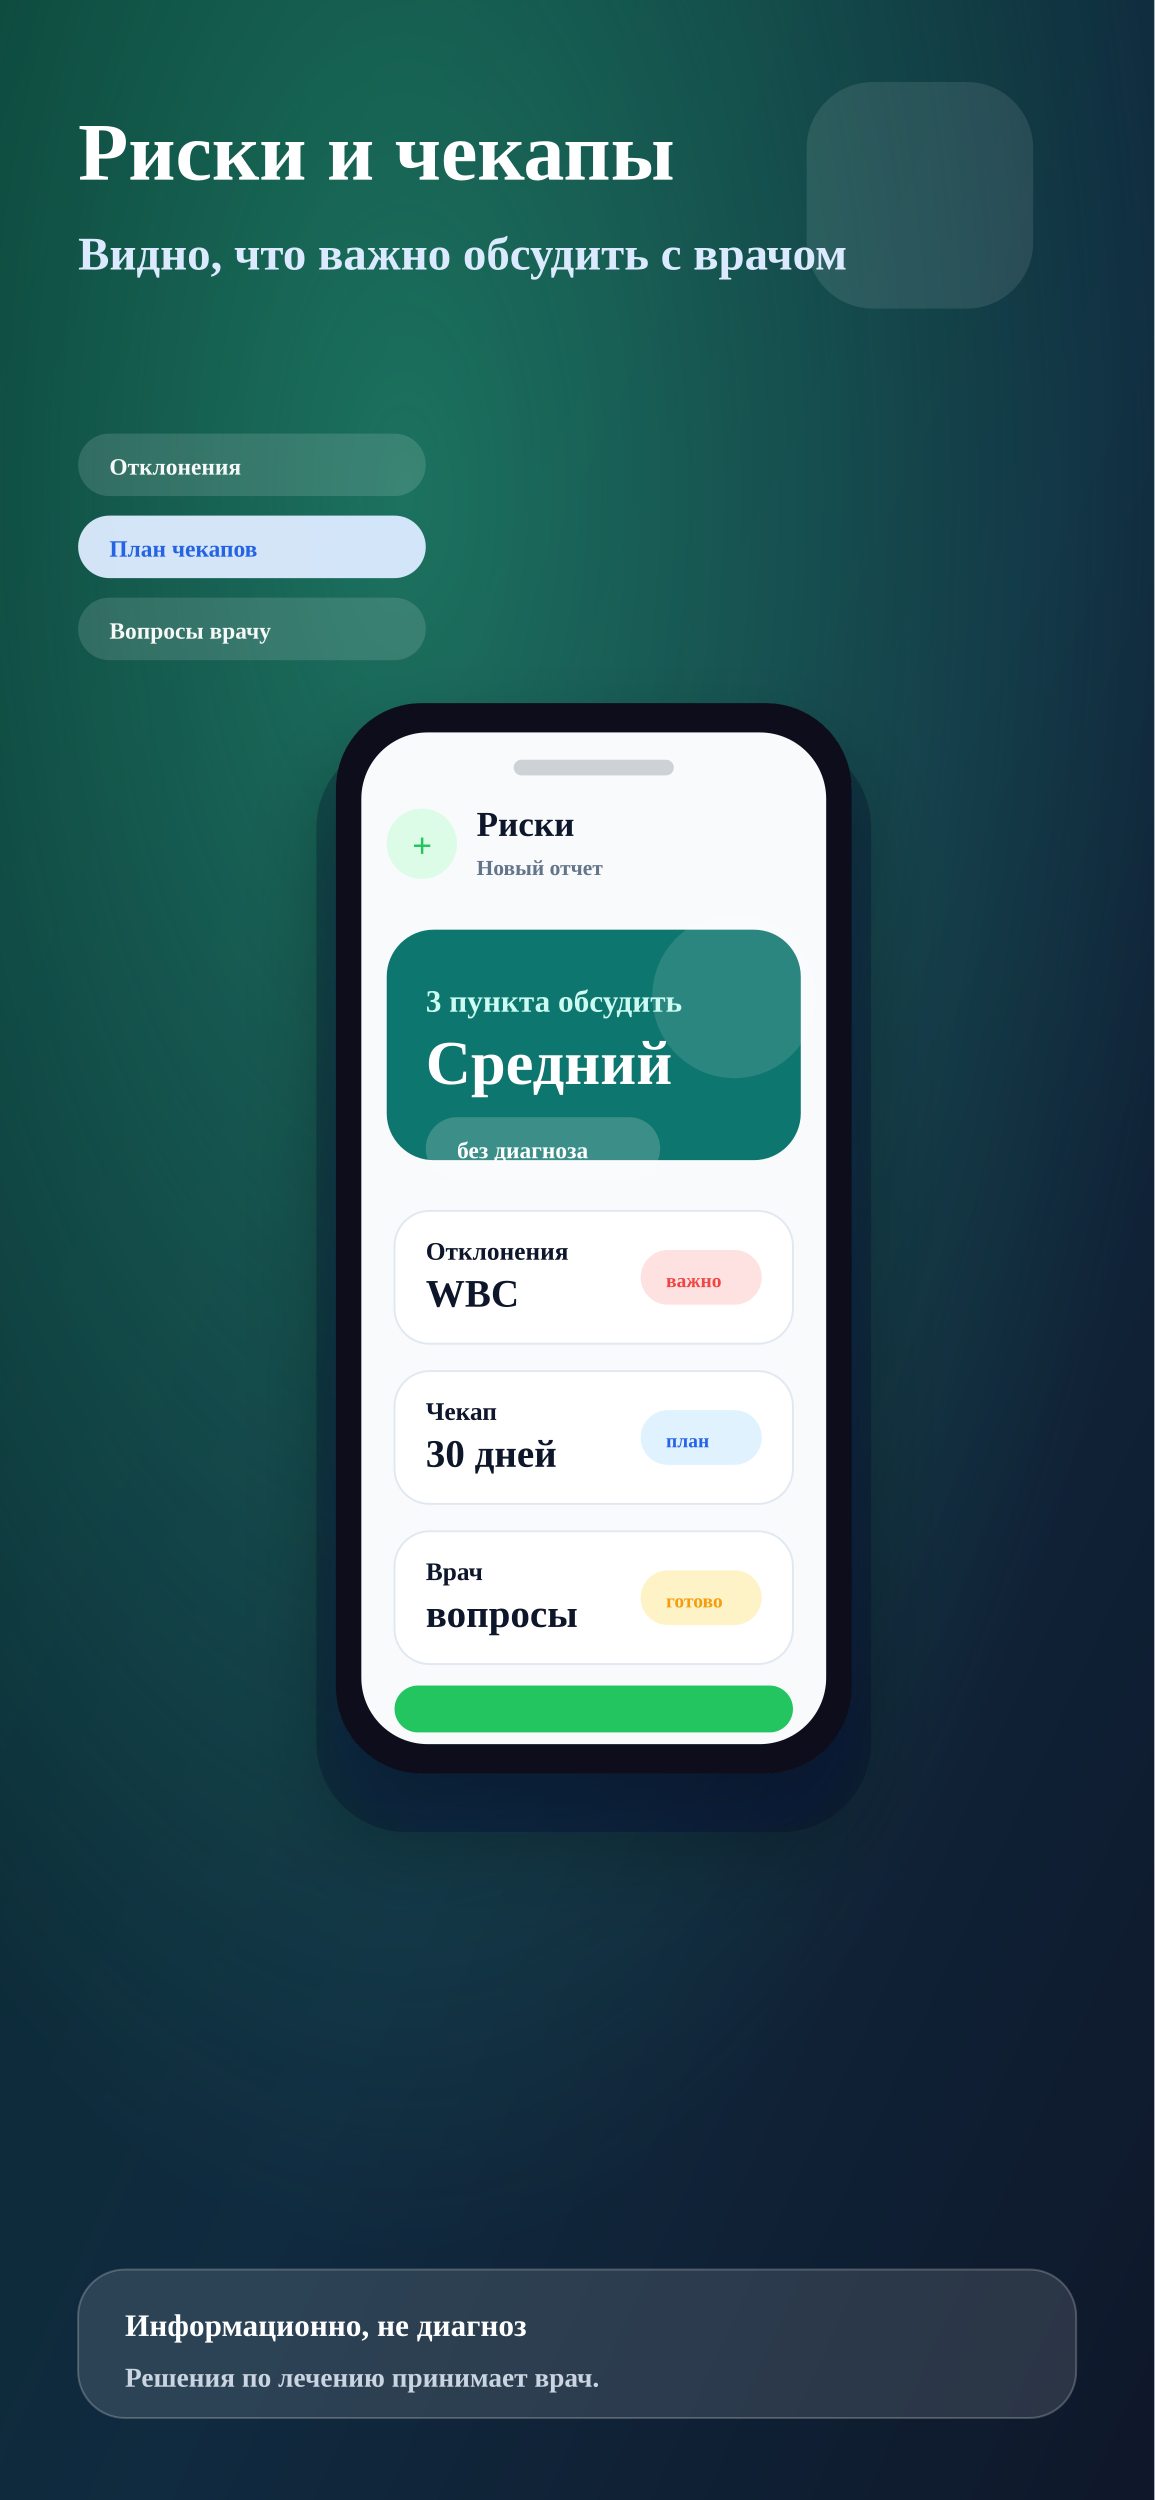
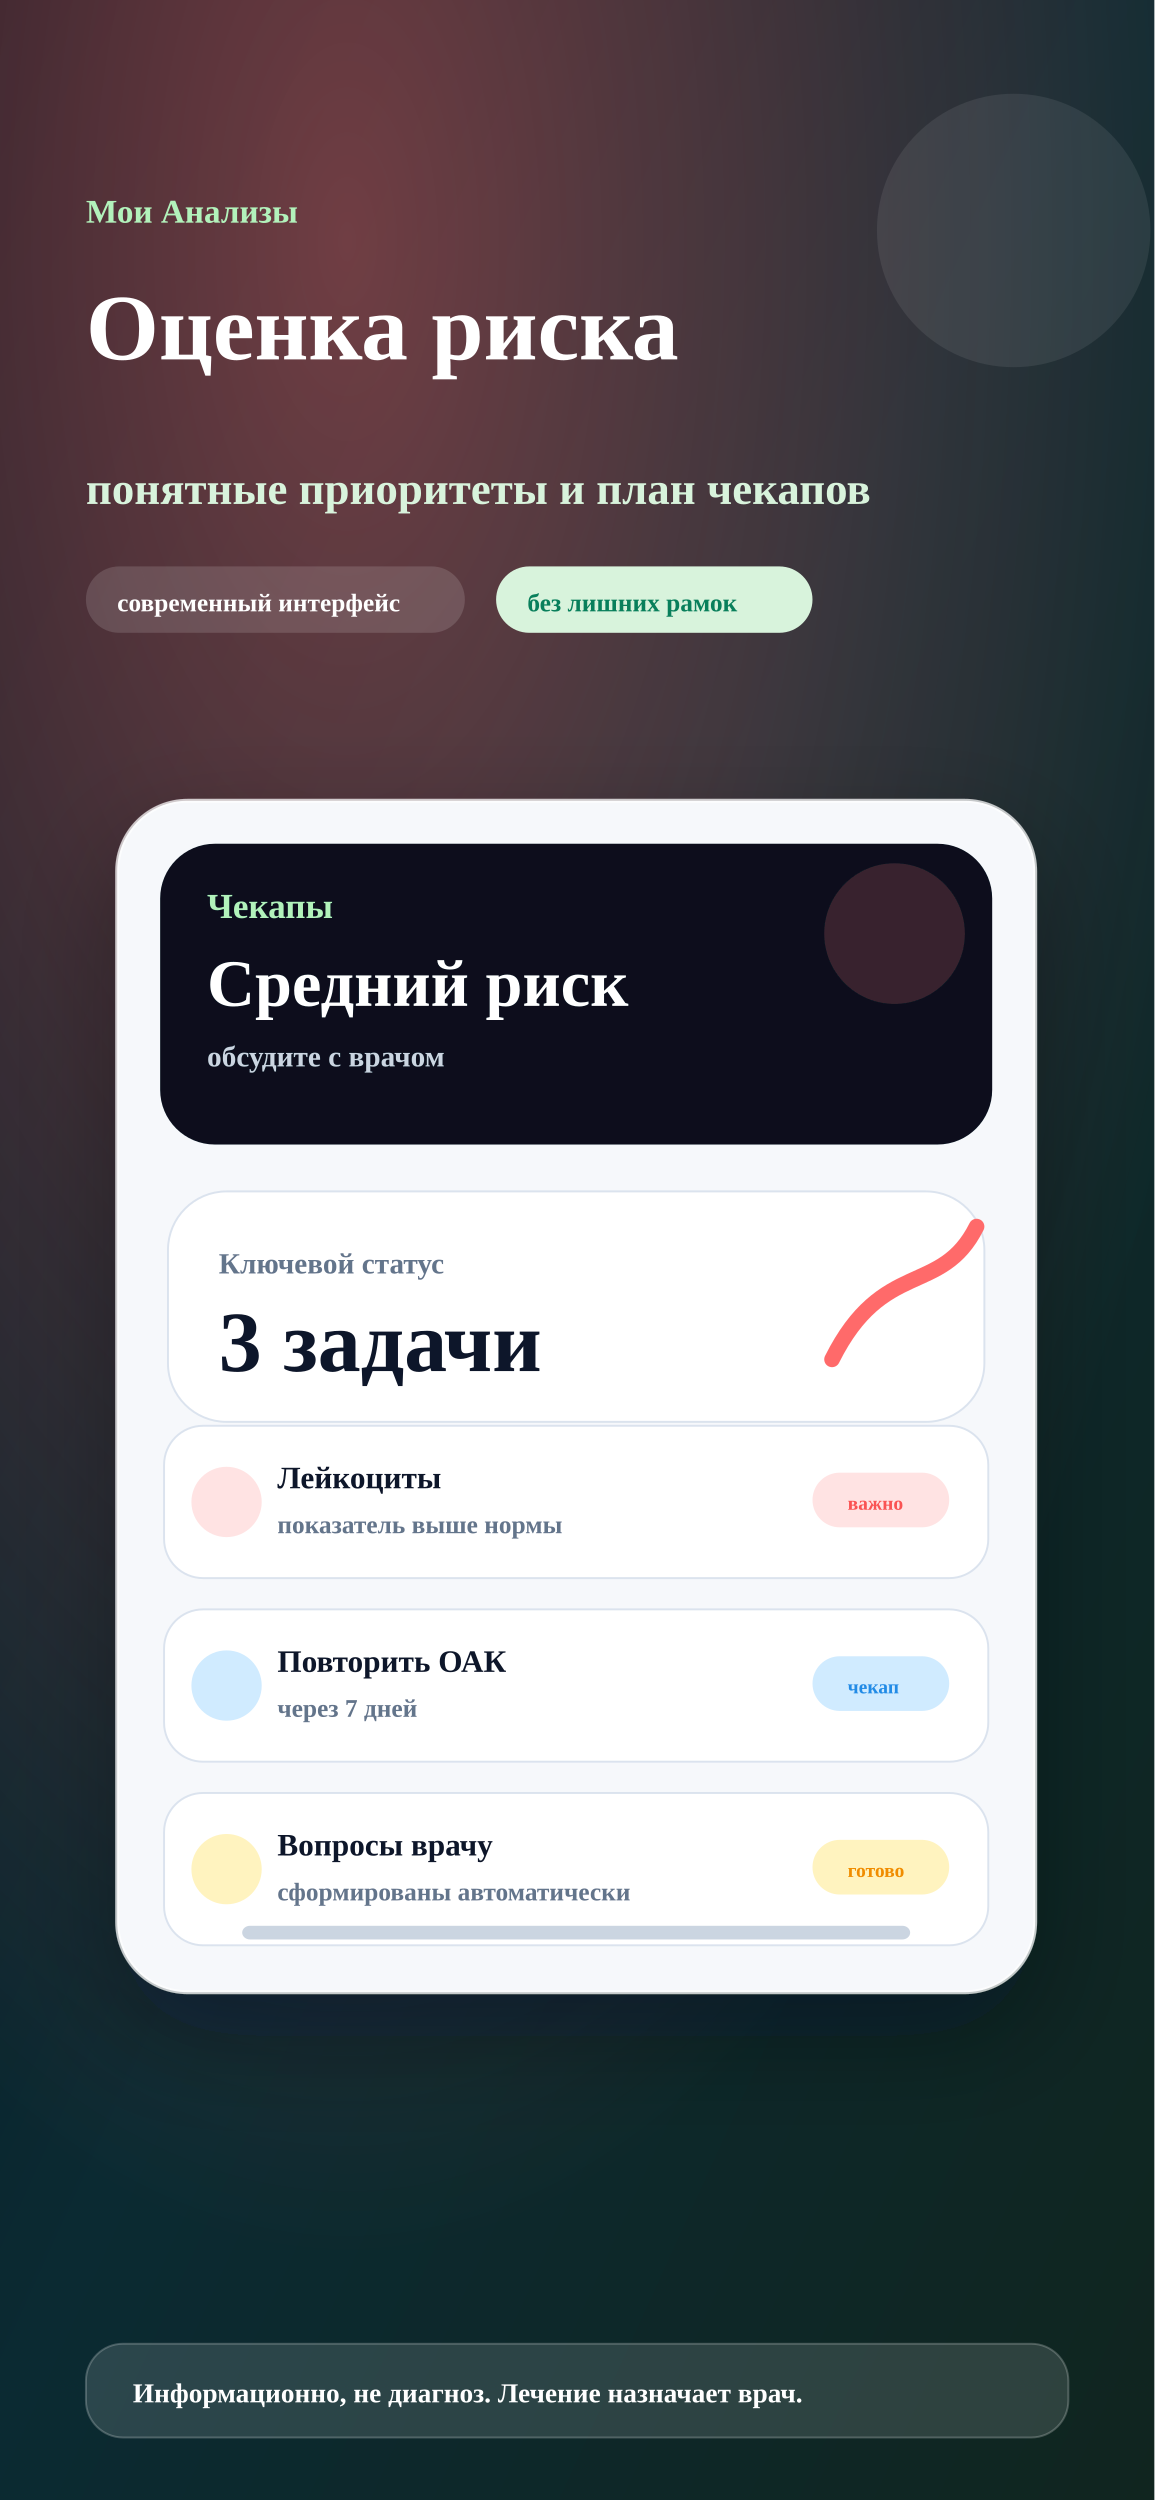
<svg xmlns="http://www.w3.org/2000/svg" width="591" height="1280" viewBox="0 0 591 1280">
  <defs>
    <linearGradient id="bg" x1="0" y1="0" x2="1" y2="1">
-       <stop offset="0" stop-color="#052e2b" />
-       <stop offset="0.56" stop-color="#102a3f" />
-       <stop offset="1" stop-color="#0f172a" />
+       <stop offset="0" stop-color="#06141f" />
+       <stop offset="0.48" stop-color="#0b2a32" />
+       <stop offset="1" stop-color="#10251f" />
    </linearGradient>
-     <radialGradient id="glow" cx="35%" cy="20%" r="70%">
-       <stop offset="0" stop-color="#34d399" stop-opacity="0.42" />
-       <stop offset="1" stop-color="#34d399" stop-opacity="0" />
+     <radialGradient id="wash" cx="30%" cy="10%" r="80%">
+       <stop offset="0" stop-color="#ff6b6b" stop-opacity="0.42" />
+       <stop offset="1" stop-color="#ff6b6b" stop-opacity="0" />
    </radialGradient>
-     <filter id="shadow" x="-30%" y="-30%" width="160%" height="160%">
-       <feDropShadow dx="0" dy="24" stdDeviation="22" flood-color="#020617" flood-opacity="0.35" />
+     <filter id="softShadow" x="-20%" y="-20%" width="140%" height="140%">
+       <feDropShadow dx="0" dy="22" stdDeviation="28" flood-color="#020617" flood-opacity="0.34" />
    </filter>
  </defs>
  <rect width="591" height="1280" fill="url(#bg)" />
-   <rect width="591" height="1280" fill="url(#glow)" />
-   <rect x="413" y="42" width="116" height="116" rx="34" fill="#ffffff" opacity="0.10" />
-   <text x="40" y="92" font-size="42" font-weight="900" fill="#ffffff">Риски и чекапы</text>
-   <text x="40" y="138" font-size="24" font-weight="800" fill="#dbeafe">Видно, что важно обсудить с врачом</text>
-   <g opacity="0.96">
-     <rect x="40" y="222" width="178" height="32" rx="16" fill="rgba(255,255,255,0.14)" />
-     <text x="56" y="243" font-size="12" font-weight="800" fill="#ffffff">Отклонения</text>
-     <rect x="40" y="264" width="178" height="32" rx="16" fill="#dbeafe" />
-     <text x="56" y="285" font-size="12" font-weight="800" fill="#2563eb">План чекапов</text>
-     <rect x="40" y="306" width="178" height="32" rx="16" fill="rgba(255,255,255,0.14)" />
-     <text x="56" y="327" font-size="12" font-weight="800" fill="#ffffff">Вопросы врачу</text>
-   </g>
-   <g filter="url(#shadow)">
-     <g transform="translate(172 360) scale(1)">
-       <rect x="-10" y="18" width="284" height="560" rx="46" fill="#020617" opacity="0.26" />
-       <rect width="264" height="548" rx="44" fill="#08111f" />
-       <rect x="13" y="15" width="238" height="518" rx="34" fill="#f8fafc" />
-       <rect x="91" y="29" width="82" height="8" rx="4" fill="#111827" opacity="0.18" />
-       <circle cx="44" cy="72" r="18" fill="#dcfce7" />
-       <text x="39" y="79" font-size="18" font-weight="900" fill="#22c55e">+</text>
-       <text x="72" y="68" font-size="18" font-weight="900" fill="#0f172a">Риски</text>
-       <text x="72" y="88" font-size="11" font-weight="700" fill="#64748b">Новый отчет</text>
-       <rect x="26" y="116" width="212" height="118" rx="24" fill="#0f766e" />
-       <circle cx="204" cy="150" r="42" fill="#ffffff" opacity="0.12" />
-       <text x="46" y="158" font-size="16" font-weight="800" fill="#ccfbf1">3 пункта обсудить</text>
-       <text x="46" y="195" font-size="32" font-weight="900" fill="#ffffff">Средний</text>
-       <rect x="46" y="212" width="120" height="32" rx="16" fill="rgba(255,255,255,0.18)" />
-       <text x="62" y="233" font-size="12" font-weight="800" fill="#ffffff">без диагноза</text>
-       <rect x="30" y="260" width="204" height="68" rx="18" fill="#fff" stroke="#e2e8f0" />
-       <text x="46" y="285" font-size="13" font-weight="800" fill="#0f172a">Отклонения</text>
-       <text x="46" y="309" font-size="20" font-weight="900" fill="#0f172a">WBC</text>
-       <rect x="156" y="280" width="62" height="28" rx="14" fill="#fee2e2" />
-       <text x="169" y="299" font-size="10" font-weight="900" fill="#ef4444">важно</text>
-       <rect x="30" y="342" width="204" height="68" rx="18" fill="#fff" stroke="#e2e8f0" />
-       <text x="46" y="367" font-size="13" font-weight="800" fill="#0f172a">Чекап</text>
-       <text x="46" y="391" font-size="20" font-weight="900" fill="#0f172a">30 дней</text>
-       <rect x="156" y="362" width="62" height="28" rx="14" fill="#e0f2fe" />
-       <text x="169" y="381" font-size="10" font-weight="900" fill="#2563eb">план</text>
-       <rect x="30" y="424" width="204" height="68" rx="18" fill="#fff" stroke="#e2e8f0" />
-       <text x="46" y="449" font-size="13" font-weight="800" fill="#0f172a">Врач</text>
-       <text x="46" y="473" font-size="20" font-weight="900" fill="#0f172a">вопросы</text>
-       <rect x="156" y="444" width="62" height="28" rx="14" fill="#fef3c7" />
-       <text x="169" y="463" font-size="10" font-weight="900" fill="#f59e0b">готово</text>
-       <rect x="30" y="503" width="204" height="24" rx="12" fill="#22c55e" />
+   <rect width="591" height="1280" fill="url(#wash)" />
+   <circle cx="519" cy="118" r="70" fill="#ffffff" opacity="0.08" />
+   <text x="44" y="114" font-size="17" font-weight="900" fill="#b2f2bb">Мои Анализы</text>
+   <text x="44" y="184" font-size="48" font-weight="900" fill="#ffffff">Оценка риска</text>
+   <text x="44" y="258" font-size="23" font-weight="800" fill="#d8f3dc">понятные приоритеты и план чекапов</text>
+   <rect x="44" y="290" width="194" height="34" rx="17" fill="rgba(255,255,255,0.14)" />
+   <text x="60" y="313" font-size="13" font-weight="800" fill="#ffffff">современный интерфейс</text>
+   <rect x="254" y="290" width="162" height="34" rx="17" fill="#d8f3dc" />
+   <text x="270" y="313" font-size="13" font-weight="800" fill="#087f5b">без лишних рамок</text>
+   <g filter="url(#softShadow)">
+     <g>
+       <rect x="60" y="410" width="470" height="610" rx="36" fill="#f6f8fb" stroke="rgba(255,255,255,0.72)" stroke-width="2" />
+       <rect x="82" y="432" width="426" height="154" rx="28" fill="#07111f" />
+       <circle cx="458" cy="478" r="36" fill="#ff6b6b" opacity="0.2" />
+       <text x="106" y="470" font-size="18" font-weight="900" fill="#b2f2bb">Чекапы</text>
+       <text x="106" y="515" font-size="34" font-weight="900" fill="#ffffff">Средний риск</text>
+       <text x="106" y="546" font-size="15" font-weight="800" fill="#cbd5e1">обсудите с врачом</text>
+       <rect x="86" y="610" width="418" height="118" rx="30" fill="#ffffff" stroke="#dbe3ee" />
+       <text x="112" y="652" font-size="15" font-weight="900" fill="#64748b">Ключевой статус</text>
+       <text x="112" y="702" font-size="44" font-weight="900" fill="#0f172a">3 задачи</text>
+       <path d="M 426 696 C 452 644, 482 664, 500 628" fill="none" stroke="#ff6b6b" stroke-width="8" stroke-linecap="round" />
+       <rect x="84" y="730" width="422" height="78" rx="20" fill="#ffffff" stroke="#dbe3ee" />
+       <circle cx="116" cy="769" r="18" fill="#ffe3e3" />
+       <text x="142" y="762" font-size="16" font-weight="900" fill="#0f172a">Лейкоциты</text>
+       <text x="142" y="785" font-size="13" font-weight="700" fill="#64748b">показатель выше нормы</text>
+       <rect x="416" y="754" width="70" height="28" rx="14" fill="#ffe3e3" />
+       <text x="434" y="773" font-size="10" font-weight="900" fill="#fa5252">важно</text>
+       <rect x="84" y="824" width="422" height="78" rx="20" fill="#ffffff" stroke="#dbe3ee" />
+       <circle cx="116" cy="863" r="18" fill="#d0ebff" />
+       <text x="142" y="856" font-size="16" font-weight="900" fill="#0f172a">Повторить ОАК</text>
+       <text x="142" y="879" font-size="13" font-weight="700" fill="#64748b">через 7 дней</text>
+       <rect x="416" y="848" width="70" height="28" rx="14" fill="#d0ebff" />
+       <text x="434" y="867" font-size="10" font-weight="900" fill="#228be6">чекап</text>
+       <rect x="84" y="918" width="422" height="78" rx="20" fill="#ffffff" stroke="#dbe3ee" />
+       <circle cx="116" cy="957" r="18" fill="#fff3bf" />
+       <text x="142" y="950" font-size="16" font-weight="900" fill="#0f172a">Вопросы врачу</text>
+       <text x="142" y="973" font-size="13" font-weight="700" fill="#64748b">сформированы автоматически</text>
+       <rect x="416" y="942" width="70" height="28" rx="14" fill="#fff3bf" />
+       <text x="434" y="961" font-size="10" font-weight="900" fill="#f08c00">готово</text>
+       <rect x="124" y="986" width="342" height="7" rx="4" fill="#cbd5e1" />
    </g>
  </g>
-   <rect x="40" y="1162" width="511" height="76" rx="24" fill="rgba(255,255,255,0.12)" stroke="rgba(255,255,255,0.22)" />
-   <text x="64" y="1196" font-size="16" font-weight="900" fill="#ffffff">Информационно, не диагноз</text>
-   <text x="64" y="1222" font-size="14" font-weight="700" fill="#cbd5e1">Решения по лечению принимает врач.</text>
+   <rect x="44" y="1200" width="503" height="48" rx="19" fill="rgba(255,255,255,0.13)" stroke="rgba(255,255,255,0.22)" />
+   <text x="68" y="1230" font-size="14" font-weight="900" fill="#ffffff">Информационно, не диагноз. Лечение назначает врач.</text>
</svg>
